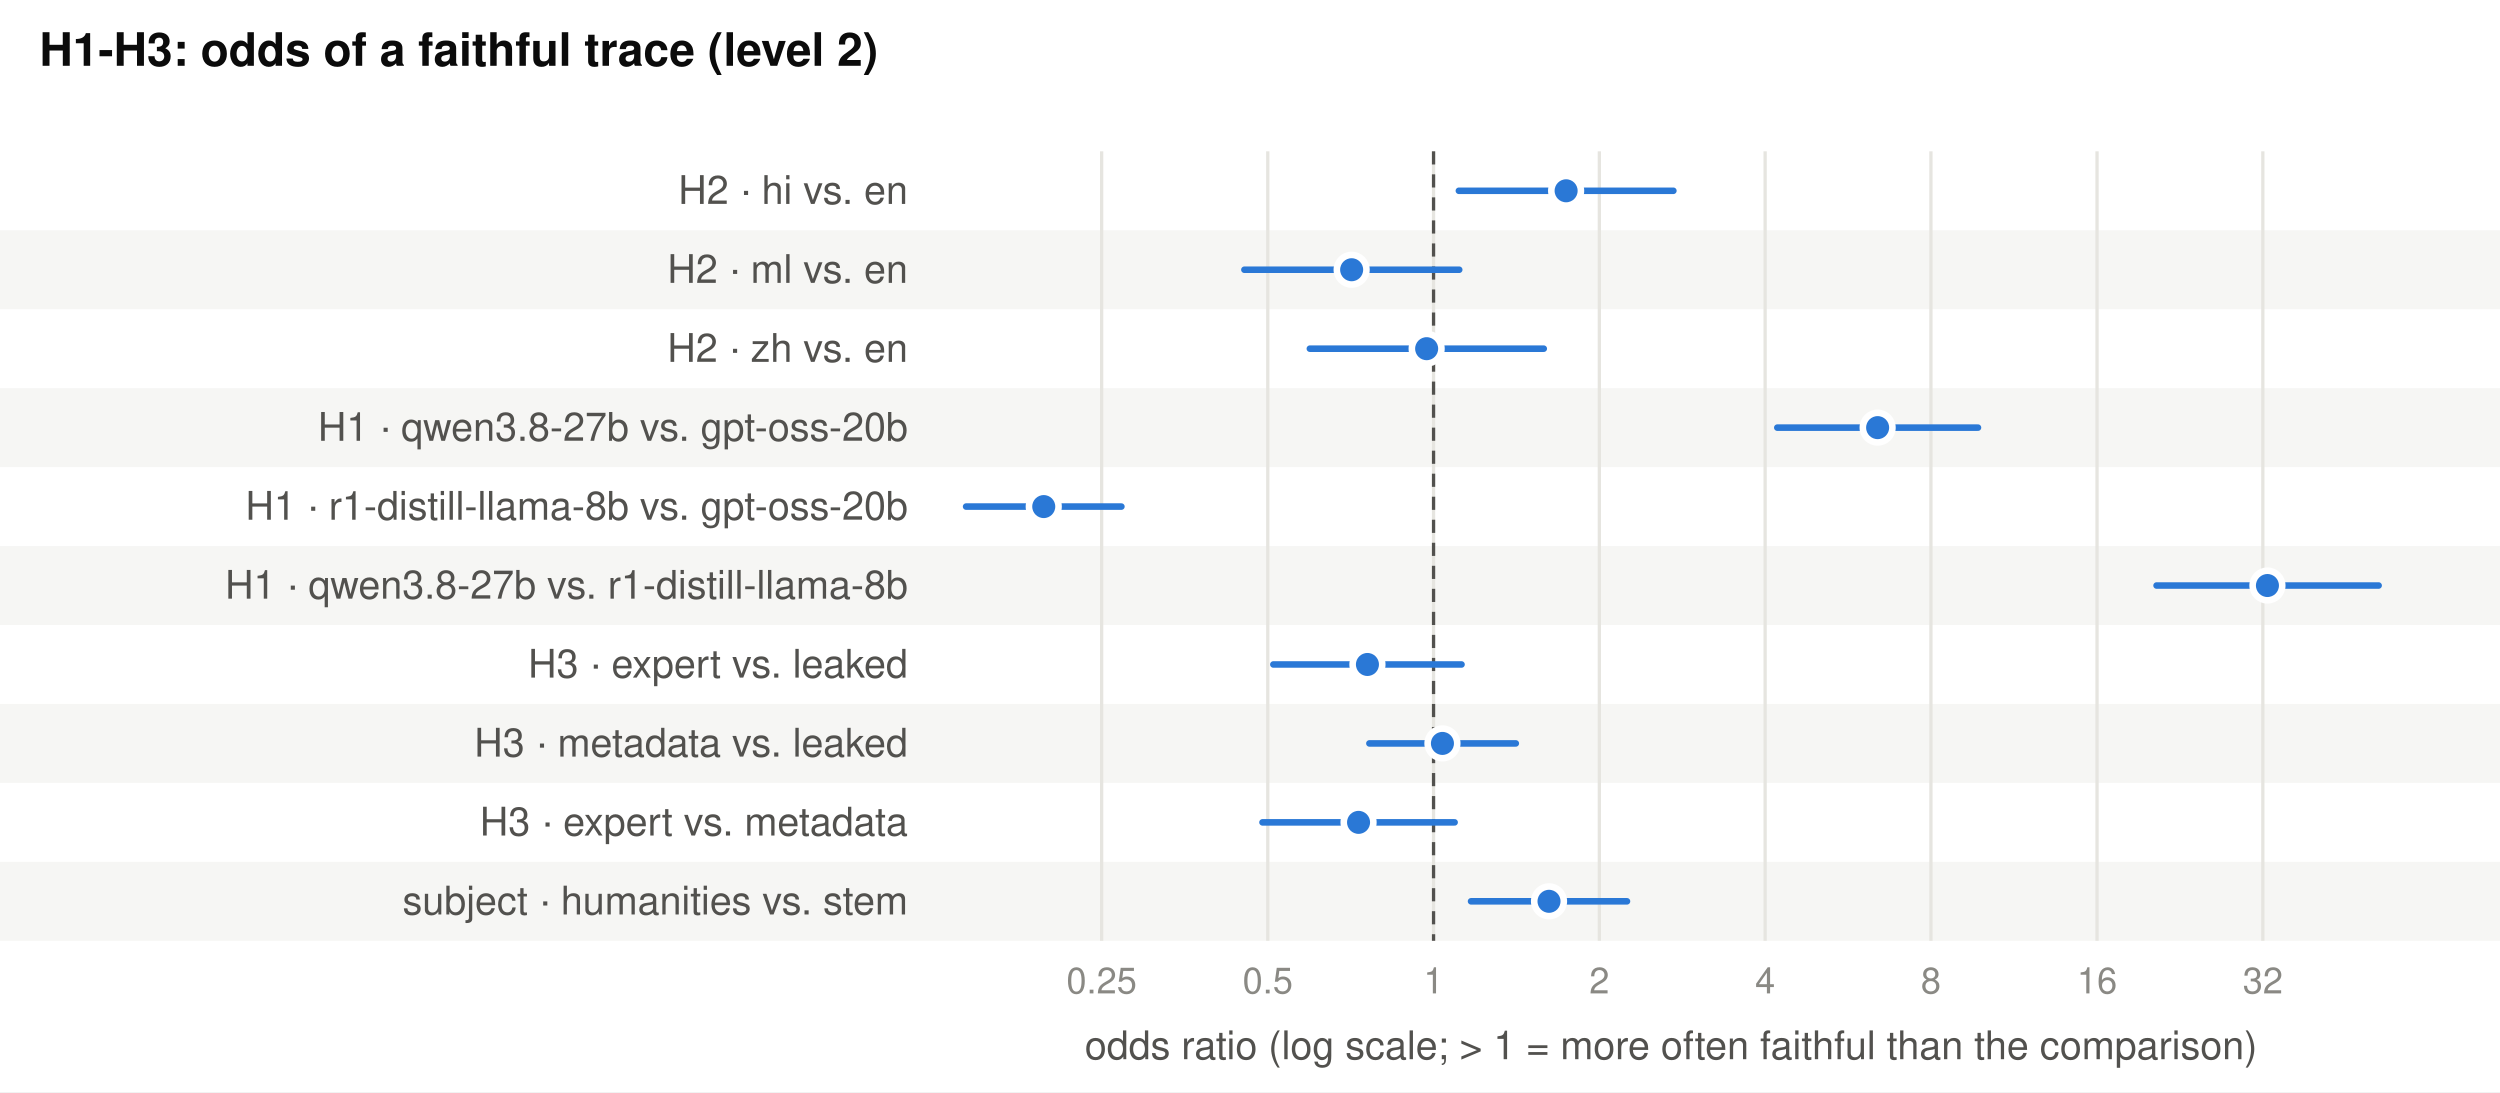
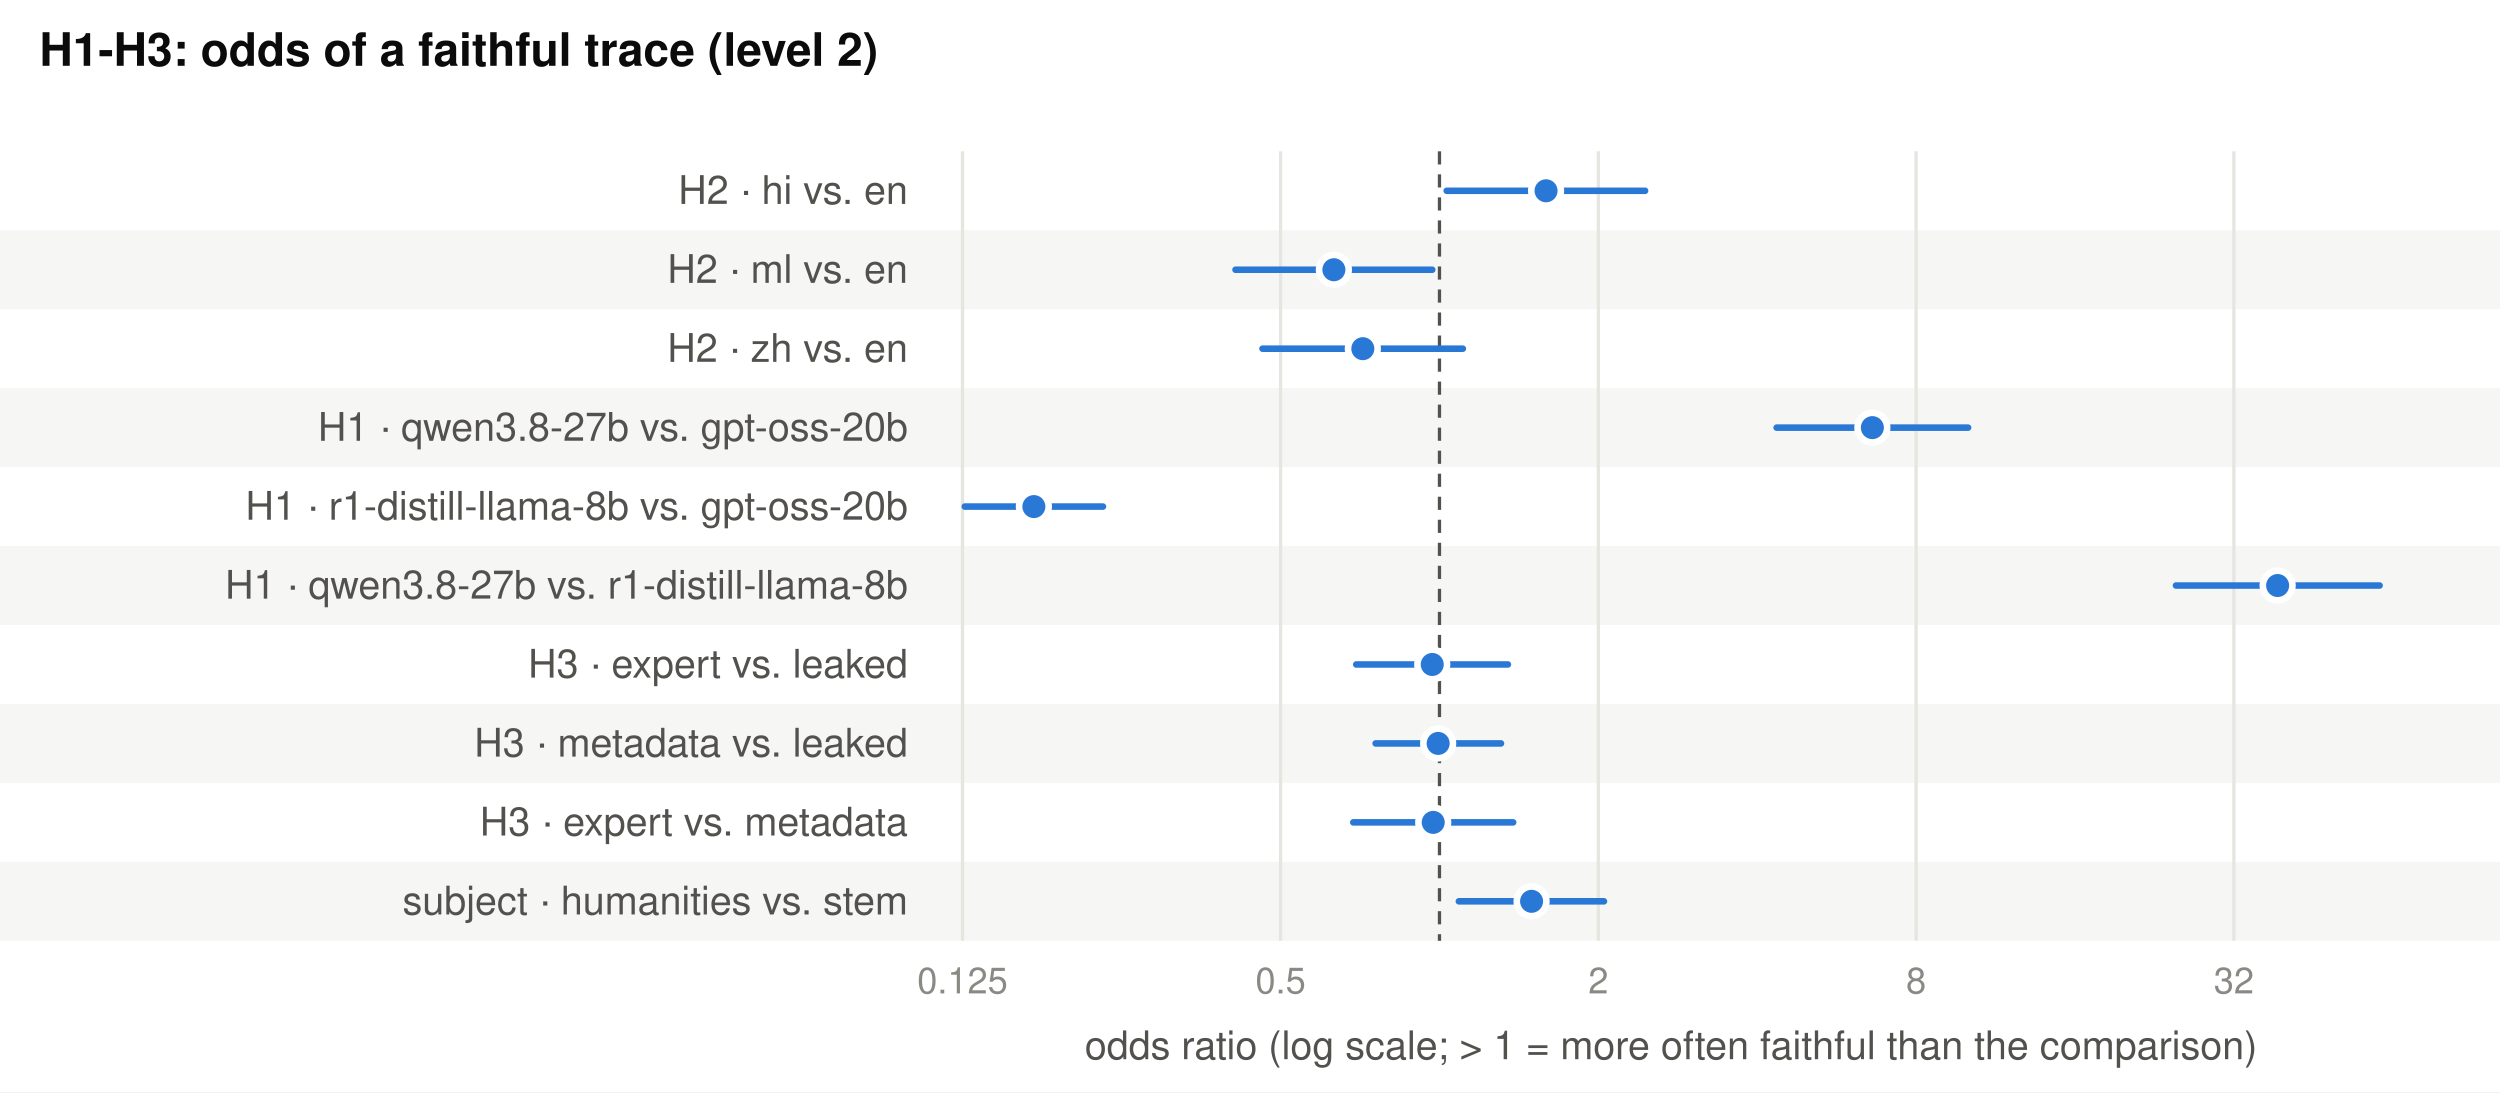
<svg xmlns="http://www.w3.org/2000/svg" width="760" height="332" viewBox="0 0 760 332" role="img">
  <rect width="100%" height="100%" fill="#ffffff" />
  <text x="12.0" y="20.0" font-size="14" fill="#0b0b0b" text-anchor="start" font-weight="bold" font-family="Helvetica, Arial, sans-serif">H1-H3: odds of a faithful trace (level 2)</text>
  <rect x="0" y="70" width="760" height="24" fill="#f6f6f4" />
  <rect x="0" y="118" width="760" height="24" fill="#f6f6f4" />
  <rect x="0" y="166" width="760" height="24" fill="#f6f6f4" />
  <rect x="0" y="214" width="760" height="24" fill="#f6f6f4" />
  <rect x="0" y="262" width="760" height="24" fill="#f6f6f4" />
-   <line x1="334.9" y1="46" x2="334.9" y2="286" stroke="#e6e5e0" stroke-width="1" />
-   <text x="334.9" y="302.0" font-size="11" fill="#8a8984" text-anchor="middle" font-weight="normal" font-family="Helvetica, Arial, sans-serif">0.25</text>
-   <line x1="385.4" y1="46" x2="385.4" y2="286" stroke="#e6e5e0" stroke-width="1" />
-   <text x="385.4" y="302.0" font-size="11" fill="#8a8984" text-anchor="middle" font-weight="normal" font-family="Helvetica, Arial, sans-serif">0.5</text>
-   <line x1="435.8" y1="46" x2="435.8" y2="286" stroke="#e6e5e0" stroke-width="1" />
-   <text x="435.8" y="302.0" font-size="11" fill="#8a8984" text-anchor="middle" font-weight="normal" font-family="Helvetica, Arial, sans-serif">1</text>
-   <line x1="486.2" y1="46" x2="486.2" y2="286" stroke="#e6e5e0" stroke-width="1" />
-   <text x="486.2" y="302.0" font-size="11" fill="#8a8984" text-anchor="middle" font-weight="normal" font-family="Helvetica, Arial, sans-serif">2</text>
-   <line x1="536.6" y1="46" x2="536.6" y2="286" stroke="#e6e5e0" stroke-width="1" />
-   <text x="536.6" y="302.0" font-size="11" fill="#8a8984" text-anchor="middle" font-weight="normal" font-family="Helvetica, Arial, sans-serif">4</text>
-   <line x1="587.0" y1="46" x2="587.0" y2="286" stroke="#e6e5e0" stroke-width="1" />
-   <text x="587.0" y="302.0" font-size="11" fill="#8a8984" text-anchor="middle" font-weight="normal" font-family="Helvetica, Arial, sans-serif">8</text>
-   <line x1="637.5" y1="46" x2="637.5" y2="286" stroke="#e6e5e0" stroke-width="1" />
-   <text x="637.5" y="302.0" font-size="11" fill="#8a8984" text-anchor="middle" font-weight="normal" font-family="Helvetica, Arial, sans-serif">16</text>
-   <line x1="687.9" y1="46" x2="687.9" y2="286" stroke="#e6e5e0" stroke-width="1" />
-   <text x="687.9" y="302.0" font-size="11" fill="#8a8984" text-anchor="middle" font-weight="normal" font-family="Helvetica, Arial, sans-serif">32</text>
-   <line x1="435.8" y1="46" x2="435.8" y2="286" stroke="#52514e" stroke-width="1" stroke-dasharray="4 3" />
+   <line x1="292.6" y1="46" x2="292.6" y2="286" stroke="#e6e5e0" stroke-width="1" />
+   <text x="292.6" y="302.0" font-size="11" fill="#8a8984" text-anchor="middle" font-weight="normal" font-family="Helvetica, Arial, sans-serif">0.125</text>
+   <line x1="389.3" y1="46" x2="389.3" y2="286" stroke="#e6e5e0" stroke-width="1" />
+   <text x="389.3" y="302.0" font-size="11" fill="#8a8984" text-anchor="middle" font-weight="normal" font-family="Helvetica, Arial, sans-serif">0.5</text>
+   <line x1="485.9" y1="46" x2="485.9" y2="286" stroke="#e6e5e0" stroke-width="1" />
+   <text x="485.9" y="302.0" font-size="11" fill="#8a8984" text-anchor="middle" font-weight="normal" font-family="Helvetica, Arial, sans-serif">2</text>
+   <line x1="582.5" y1="46" x2="582.5" y2="286" stroke="#e6e5e0" stroke-width="1" />
+   <text x="582.5" y="302.0" font-size="11" fill="#8a8984" text-anchor="middle" font-weight="normal" font-family="Helvetica, Arial, sans-serif">8</text>
+   <line x1="679.1" y1="46" x2="679.1" y2="286" stroke="#e6e5e0" stroke-width="1" />
+   <text x="679.1" y="302.0" font-size="11" fill="#8a8984" text-anchor="middle" font-weight="normal" font-family="Helvetica, Arial, sans-serif">32</text>
+   <line x1="437.6" y1="46" x2="437.6" y2="286" stroke="#52514e" stroke-width="1" stroke-dasharray="4 3" />
  <text x="508.0" y="322.0" font-size="12" fill="#52514e" text-anchor="middle" font-weight="normal" font-family="Helvetica, Arial, sans-serif">odds ratio (log scale; &gt; 1 = more often faithful than the comparison)</text>
  <text x="276.0" y="62.0" font-size="12" fill="#52514e" text-anchor="end" font-weight="normal" font-family="Helvetica, Arial, sans-serif">H2 · hi vs. en</text>
-   <line x1="443.5" y1="58.0" x2="508.7" y2="58.0" stroke="#2a78d6" stroke-width="2" stroke-linecap="round" />
-   <circle cx="476.1" cy="58.0" r="4.5" fill="#2a78d6" stroke="#ffffff" stroke-width="2" />
+   <line x1="439.8" y1="58.0" x2="500.1" y2="58.0" stroke="#2a78d6" stroke-width="2" stroke-linecap="round" />
+   <circle cx="470.0" cy="58.0" r="4.5" fill="#2a78d6" stroke="#ffffff" stroke-width="2" />
  <text x="276.0" y="86.0" font-size="12" fill="#52514e" text-anchor="end" font-weight="normal" font-family="Helvetica, Arial, sans-serif">H2 · ml vs. en</text>
-   <line x1="378.3" y1="82.0" x2="443.6" y2="82.0" stroke="#2a78d6" stroke-width="2" stroke-linecap="round" />
-   <circle cx="410.9" cy="82.0" r="4.5" fill="#2a78d6" stroke="#ffffff" stroke-width="2" />
+   <line x1="375.6" y1="82.0" x2="435.4" y2="82.0" stroke="#2a78d6" stroke-width="2" stroke-linecap="round" />
+   <circle cx="405.5" cy="82.0" r="4.5" fill="#2a78d6" stroke="#ffffff" stroke-width="2" />
  <text x="276.0" y="110.0" font-size="12" fill="#52514e" text-anchor="end" font-weight="normal" font-family="Helvetica, Arial, sans-serif">H2 · zh vs. en</text>
-   <line x1="398.2" y1="106.0" x2="469.3" y2="106.0" stroke="#2a78d6" stroke-width="2" stroke-linecap="round" />
-   <circle cx="433.7" cy="106.0" r="4.5" fill="#2a78d6" stroke="#ffffff" stroke-width="2" />
+   <line x1="383.8" y1="106.0" x2="444.7" y2="106.0" stroke="#2a78d6" stroke-width="2" stroke-linecap="round" />
+   <circle cx="414.3" cy="106.0" r="4.5" fill="#2a78d6" stroke="#ffffff" stroke-width="2" />
  <text x="276.0" y="134.0" font-size="12" fill="#52514e" text-anchor="end" font-weight="normal" font-family="Helvetica, Arial, sans-serif">H1 · qwen3.8-27b vs. gpt-oss-20b</text>
-   <line x1="540.3" y1="130.0" x2="601.3" y2="130.0" stroke="#2a78d6" stroke-width="2" stroke-linecap="round" />
-   <circle cx="570.8" cy="130.0" r="4.5" fill="#2a78d6" stroke="#ffffff" stroke-width="2" />
+   <line x1="540.1" y1="130.0" x2="598.3" y2="130.0" stroke="#2a78d6" stroke-width="2" stroke-linecap="round" />
+   <circle cx="569.2" cy="130.0" r="4.5" fill="#2a78d6" stroke="#ffffff" stroke-width="2" />
  <text x="276.0" y="158.0" font-size="12" fill="#52514e" text-anchor="end" font-weight="normal" font-family="Helvetica, Arial, sans-serif">H1 · r1-distill-llama-8b vs. gpt-oss-20b</text>
-   <line x1="293.7" y1="154.0" x2="340.9" y2="154.0" stroke="#2a78d6" stroke-width="2" stroke-linecap="round" />
-   <circle cx="317.3" cy="154.0" r="4.5" fill="#2a78d6" stroke="#ffffff" stroke-width="2" />
+   <line x1="293.3" y1="154.0" x2="335.3" y2="154.0" stroke="#2a78d6" stroke-width="2" stroke-linecap="round" />
+   <circle cx="314.3" cy="154.0" r="4.5" fill="#2a78d6" stroke="#ffffff" stroke-width="2" />
  <text x="276.0" y="182.0" font-size="12" fill="#52514e" text-anchor="end" font-weight="normal" font-family="Helvetica, Arial, sans-serif">H1 · qwen3.8-27b vs. r1-distill-llama-8b</text>
-   <line x1="655.6" y1="178.0" x2="723.1" y2="178.0" stroke="#2a78d6" stroke-width="2" stroke-linecap="round" />
-   <circle cx="689.3" cy="178.0" r="4.5" fill="#2a78d6" stroke="#ffffff" stroke-width="2" />
+   <line x1="661.5" y1="178.0" x2="723.4" y2="178.0" stroke="#2a78d6" stroke-width="2" stroke-linecap="round" />
+   <circle cx="692.4" cy="178.0" r="4.5" fill="#2a78d6" stroke="#ffffff" stroke-width="2" />
  <text x="276.0" y="206.0" font-size="12" fill="#52514e" text-anchor="end" font-weight="normal" font-family="Helvetica, Arial, sans-serif">H3 · expert vs. leaked</text>
-   <line x1="387.1" y1="202.0" x2="444.3" y2="202.0" stroke="#2a78d6" stroke-width="2" stroke-linecap="round" />
-   <circle cx="415.7" cy="202.0" r="4.5" fill="#2a78d6" stroke="#ffffff" stroke-width="2" />
+   <line x1="412.3" y1="202.0" x2="458.4" y2="202.0" stroke="#2a78d6" stroke-width="2" stroke-linecap="round" />
+   <circle cx="435.4" cy="202.0" r="4.5" fill="#2a78d6" stroke="#ffffff" stroke-width="2" />
  <text x="276.0" y="230.0" font-size="12" fill="#52514e" text-anchor="end" font-weight="normal" font-family="Helvetica, Arial, sans-serif">H3 · metadata vs. leaked</text>
-   <line x1="416.3" y1="226.0" x2="460.8" y2="226.0" stroke="#2a78d6" stroke-width="2" stroke-linecap="round" />
-   <circle cx="438.5" cy="226.0" r="4.5" fill="#2a78d6" stroke="#ffffff" stroke-width="2" />
+   <line x1="418.2" y1="226.0" x2="456.3" y2="226.0" stroke="#2a78d6" stroke-width="2" stroke-linecap="round" />
+   <circle cx="437.2" cy="226.0" r="4.5" fill="#2a78d6" stroke="#ffffff" stroke-width="2" />
  <text x="276.0" y="254.0" font-size="12" fill="#52514e" text-anchor="end" font-weight="normal" font-family="Helvetica, Arial, sans-serif">H3 · expert vs. metadata</text>
-   <line x1="383.8" y1="250.0" x2="442.2" y2="250.0" stroke="#2a78d6" stroke-width="2" stroke-linecap="round" />
-   <circle cx="413.0" cy="250.0" r="4.5" fill="#2a78d6" stroke="#ffffff" stroke-width="2" />
+   <line x1="411.4" y1="250.0" x2="460.0" y2="250.0" stroke="#2a78d6" stroke-width="2" stroke-linecap="round" />
+   <circle cx="435.7" cy="250.0" r="4.5" fill="#2a78d6" stroke="#ffffff" stroke-width="2" />
  <text x="276.0" y="278.0" font-size="12" fill="#52514e" text-anchor="end" font-weight="normal" font-family="Helvetica, Arial, sans-serif">subject · humanities vs. stem</text>
-   <line x1="447.2" y1="274.0" x2="494.6" y2="274.0" stroke="#2a78d6" stroke-width="2" stroke-linecap="round" />
-   <circle cx="470.9" cy="274.0" r="4.5" fill="#2a78d6" stroke="#ffffff" stroke-width="2" />
+   <line x1="443.5" y1="274.0" x2="487.6" y2="274.0" stroke="#2a78d6" stroke-width="2" stroke-linecap="round" />
+   <circle cx="465.6" cy="274.0" r="4.5" fill="#2a78d6" stroke="#ffffff" stroke-width="2" />
</svg>
